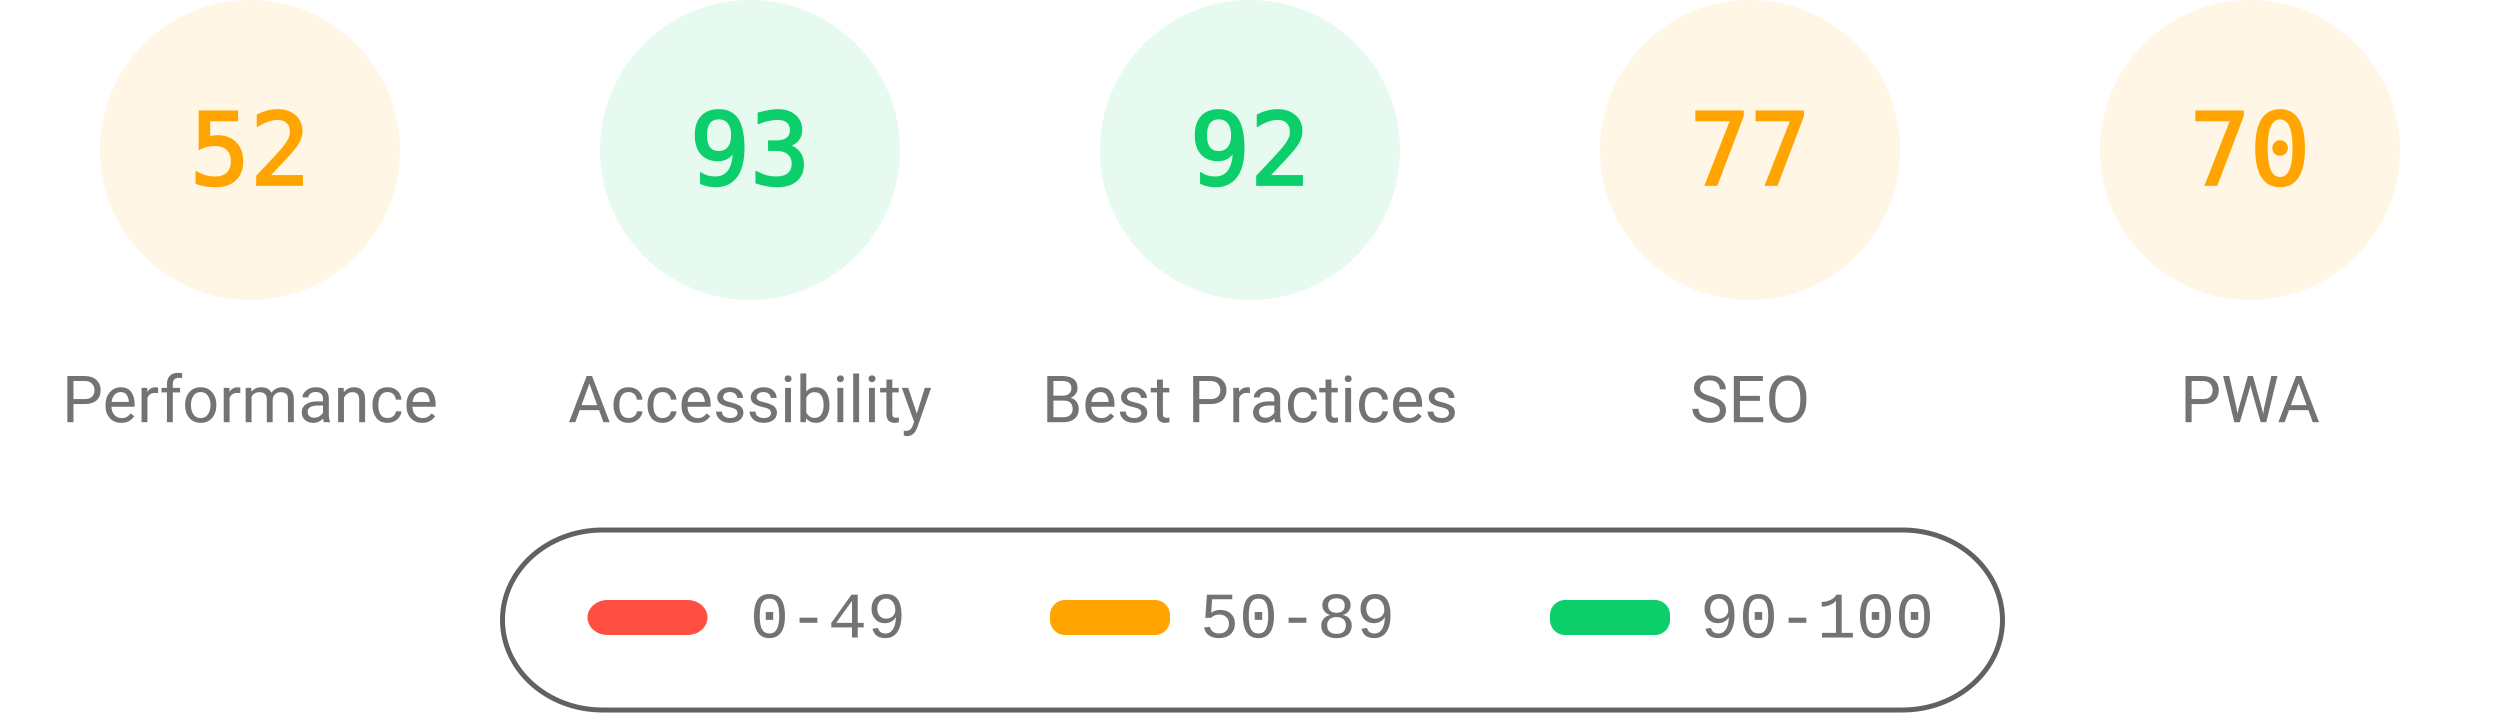
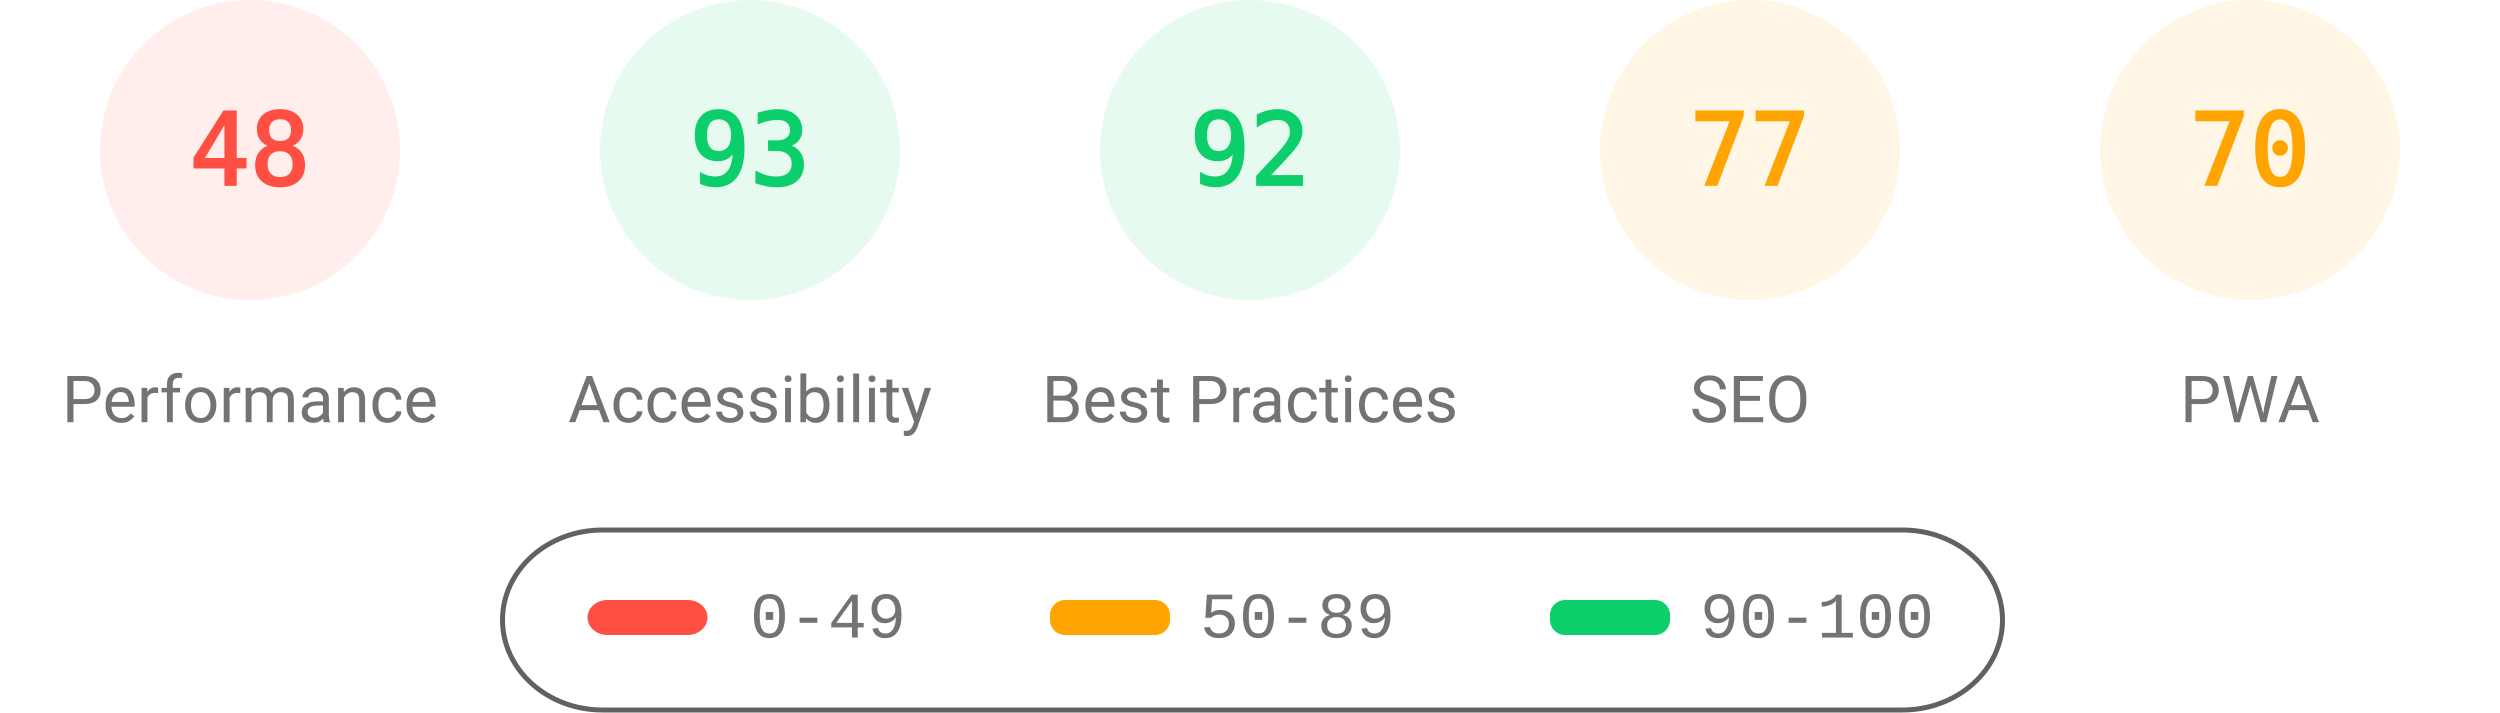
<svg xmlns="http://www.w3.org/2000/svg" fill="none" width="1000" height="285">
  <style>.gauge-base{opacity:.1}.gauge-arc{fill:none;animation-delay:250ms;stroke-linecap:round;transform:rotate(-90deg);transform-origin:100px 60px;animation:load-gauge 1s ease forwards}.guage-text{font-size:40px;font-family:monospace;text-align:center}.guage-red{color:#ff4e42;fill:#ff4e42;stroke:#ff4e42}.guage-orange{color:#ffa400;fill:#ffa400;stroke:#ffa400}.guage-green{color:#0cce6b;fill:#0cce6b;stroke:#0cce6b}.guage-undefined{color:#5c5c5c;fill:#5c5c5c;stroke:#5c5c5c}.guage-title{color:#737373;fill:#737373;stroke:none;font-size:26px;line-height:26px;font-family:Roboto,Halvetica,Arial,sans-serif}@keyframes load-gauge{from{stroke-dasharray:0 352.858}}</style>
-   <svg class="guage-div guage-perf guage-orange" viewBox="0 0 200 200" width="200" height="200">
+   <svg class="guage-div guage-perf guage-red" viewBox="0 0 200 200" width="200" height="200">
    <circle class="gauge-base" r="56" cx="100" cy="60" stroke-width="8" />
-     <circle class="gauge-arc guage-arc-1" r="56" cx="100" cy="60" stroke-width="8" style="stroke-dasharray:182.966,351.858" />
-     <text class="guage-text" x="100" y="60" alignment-baseline="central" dominant-baseline="central" text-anchor="middle">52</text>
+     <circle class="gauge-arc guage-arc-1" r="56" cx="100" cy="60" stroke-width="8" style="stroke-dasharray:168.892,351.858" />
+     <text class="guage-text" x="100" y="60" alignment-baseline="central" dominant-baseline="central" text-anchor="middle">48</text>
    <text class="guage-title" x="100" y="160" alignment-baseline="central" dominant-baseline="central" text-anchor="middle">Performance</text>
  </svg>
  <svg class="guage-div guage-acc guage-green" viewBox="0 0 200 200" width="200" height="200" x="200">
    <circle class="gauge-base" r="56" cx="100" cy="60" stroke-width="8" />
    <circle class="gauge-arc guage-arc-2" r="56" cx="100" cy="60" stroke-width="8" style="stroke-dasharray:327.228,351.858" />
    <text class="guage-text" x="100" y="60" alignment-baseline="central" dominant-baseline="central" text-anchor="middle">93</text>
    <text class="guage-title" x="100" y="160" alignment-baseline="central" dominant-baseline="central" text-anchor="middle">Accessibility</text>
  </svg>
  <svg class="guage-div guage-best guage-green" viewBox="0 0 200 200" width="200" height="200" x="400">
    <circle class="gauge-base" r="56" cx="100" cy="60" stroke-width="8" />
    <circle class="gauge-arc guage-arc-3" r="56" cx="100" cy="60" stroke-width="8" style="stroke-dasharray:323.709,351.858" />
    <text class="guage-text" x="100" y="60" alignment-baseline="central" dominant-baseline="central" text-anchor="middle">92</text>
    <text class="guage-title" x="100" y="160" alignment-baseline="central" dominant-baseline="central" text-anchor="middle">Best Practices</text>
  </svg>
  <svg class="guage-div guage-seo guage-orange" viewBox="0 0 200 200" width="200" height="200" x="600">
    <circle class="gauge-base" r="56" cx="100" cy="60" stroke-width="8" />
    <circle class="gauge-arc guage-arc-4" r="56" cx="100" cy="60" stroke-width="8" style="stroke-dasharray:270.931,351.858" />
    <text class="guage-text" x="100" y="60" alignment-baseline="central" dominant-baseline="central" text-anchor="middle">77</text>
    <text class="guage-title" x="100" y="160" alignment-baseline="central" dominant-baseline="central" text-anchor="middle">SEO</text>
  </svg>
  <svg class="guage-div guage-pwa guage-orange" viewBox="0 0 200 200" width="200" height="200" x="800">
    <circle class="gauge-base" r="56" cx="100" cy="60" stroke-width="8" />
    <circle class="gauge-arc guage-arc-4" r="56" cx="100" cy="60" stroke-width="8" style="stroke-dasharray:246.301,351.858" />
    <text class="guage-text" x="100" y="60" alignment-baseline="central" dominant-baseline="central" text-anchor="middle">70</text>
    <text class="guage-title" x="100" y="160" alignment-baseline="central" dominant-baseline="central" text-anchor="middle">PWA</text>
  </svg>
  <svg width="604" height="76" x="200" y="210">
    <path fill="none" id="canvas_background" d="M-1-1h604v80H-1z" />
    <rect fill-opacity="0" stroke="#616161" stroke-width="2" rx="40" id="svg_2" height="72" width="600" y="2" x="1" fill="#000" />
    <rect stroke="#000" rx="8" id="svg_3" height="14" width="48" y="30" x="35" stroke-opacity="null" stroke-width="0" fill="#ff4e42" />
    <rect stroke="#000" rx="6" id="svg_4" height="14" width="48" y="30" x="220" stroke-opacity="null" stroke-width="0" fill="#ffa400" />
    <rect stroke="#000" rx="6" id="svg_5" height="14" width="48" y="30" x="420" stroke-opacity="null" stroke-width="0" fill="#0cce6b" />
    <text xml:space="preserve" text-anchor="start" font-family="'Courier New', Courier, monospace" font-size="26" id="svg_6" y="45" x="100" stroke-opacity="null" stroke-width="0" stroke="#000" fill="#737373">0-49</text>
    <text xml:space="preserve" text-anchor="start" font-family="'Courier New', Courier, monospace" font-size="26" id="svg_7" y="45" x="280" stroke-opacity="null" stroke-width="0" stroke="#000" fill="#737373">50-89</text>
    <text xml:space="preserve" text-anchor="start" font-family="'Courier New', Courier, monospace" font-size="26" id="svg_8" y="45" x="480" stroke-opacity="null" stroke-width="0" stroke="#000" fill="#737373">90-100</text>
  </svg>
</svg>
